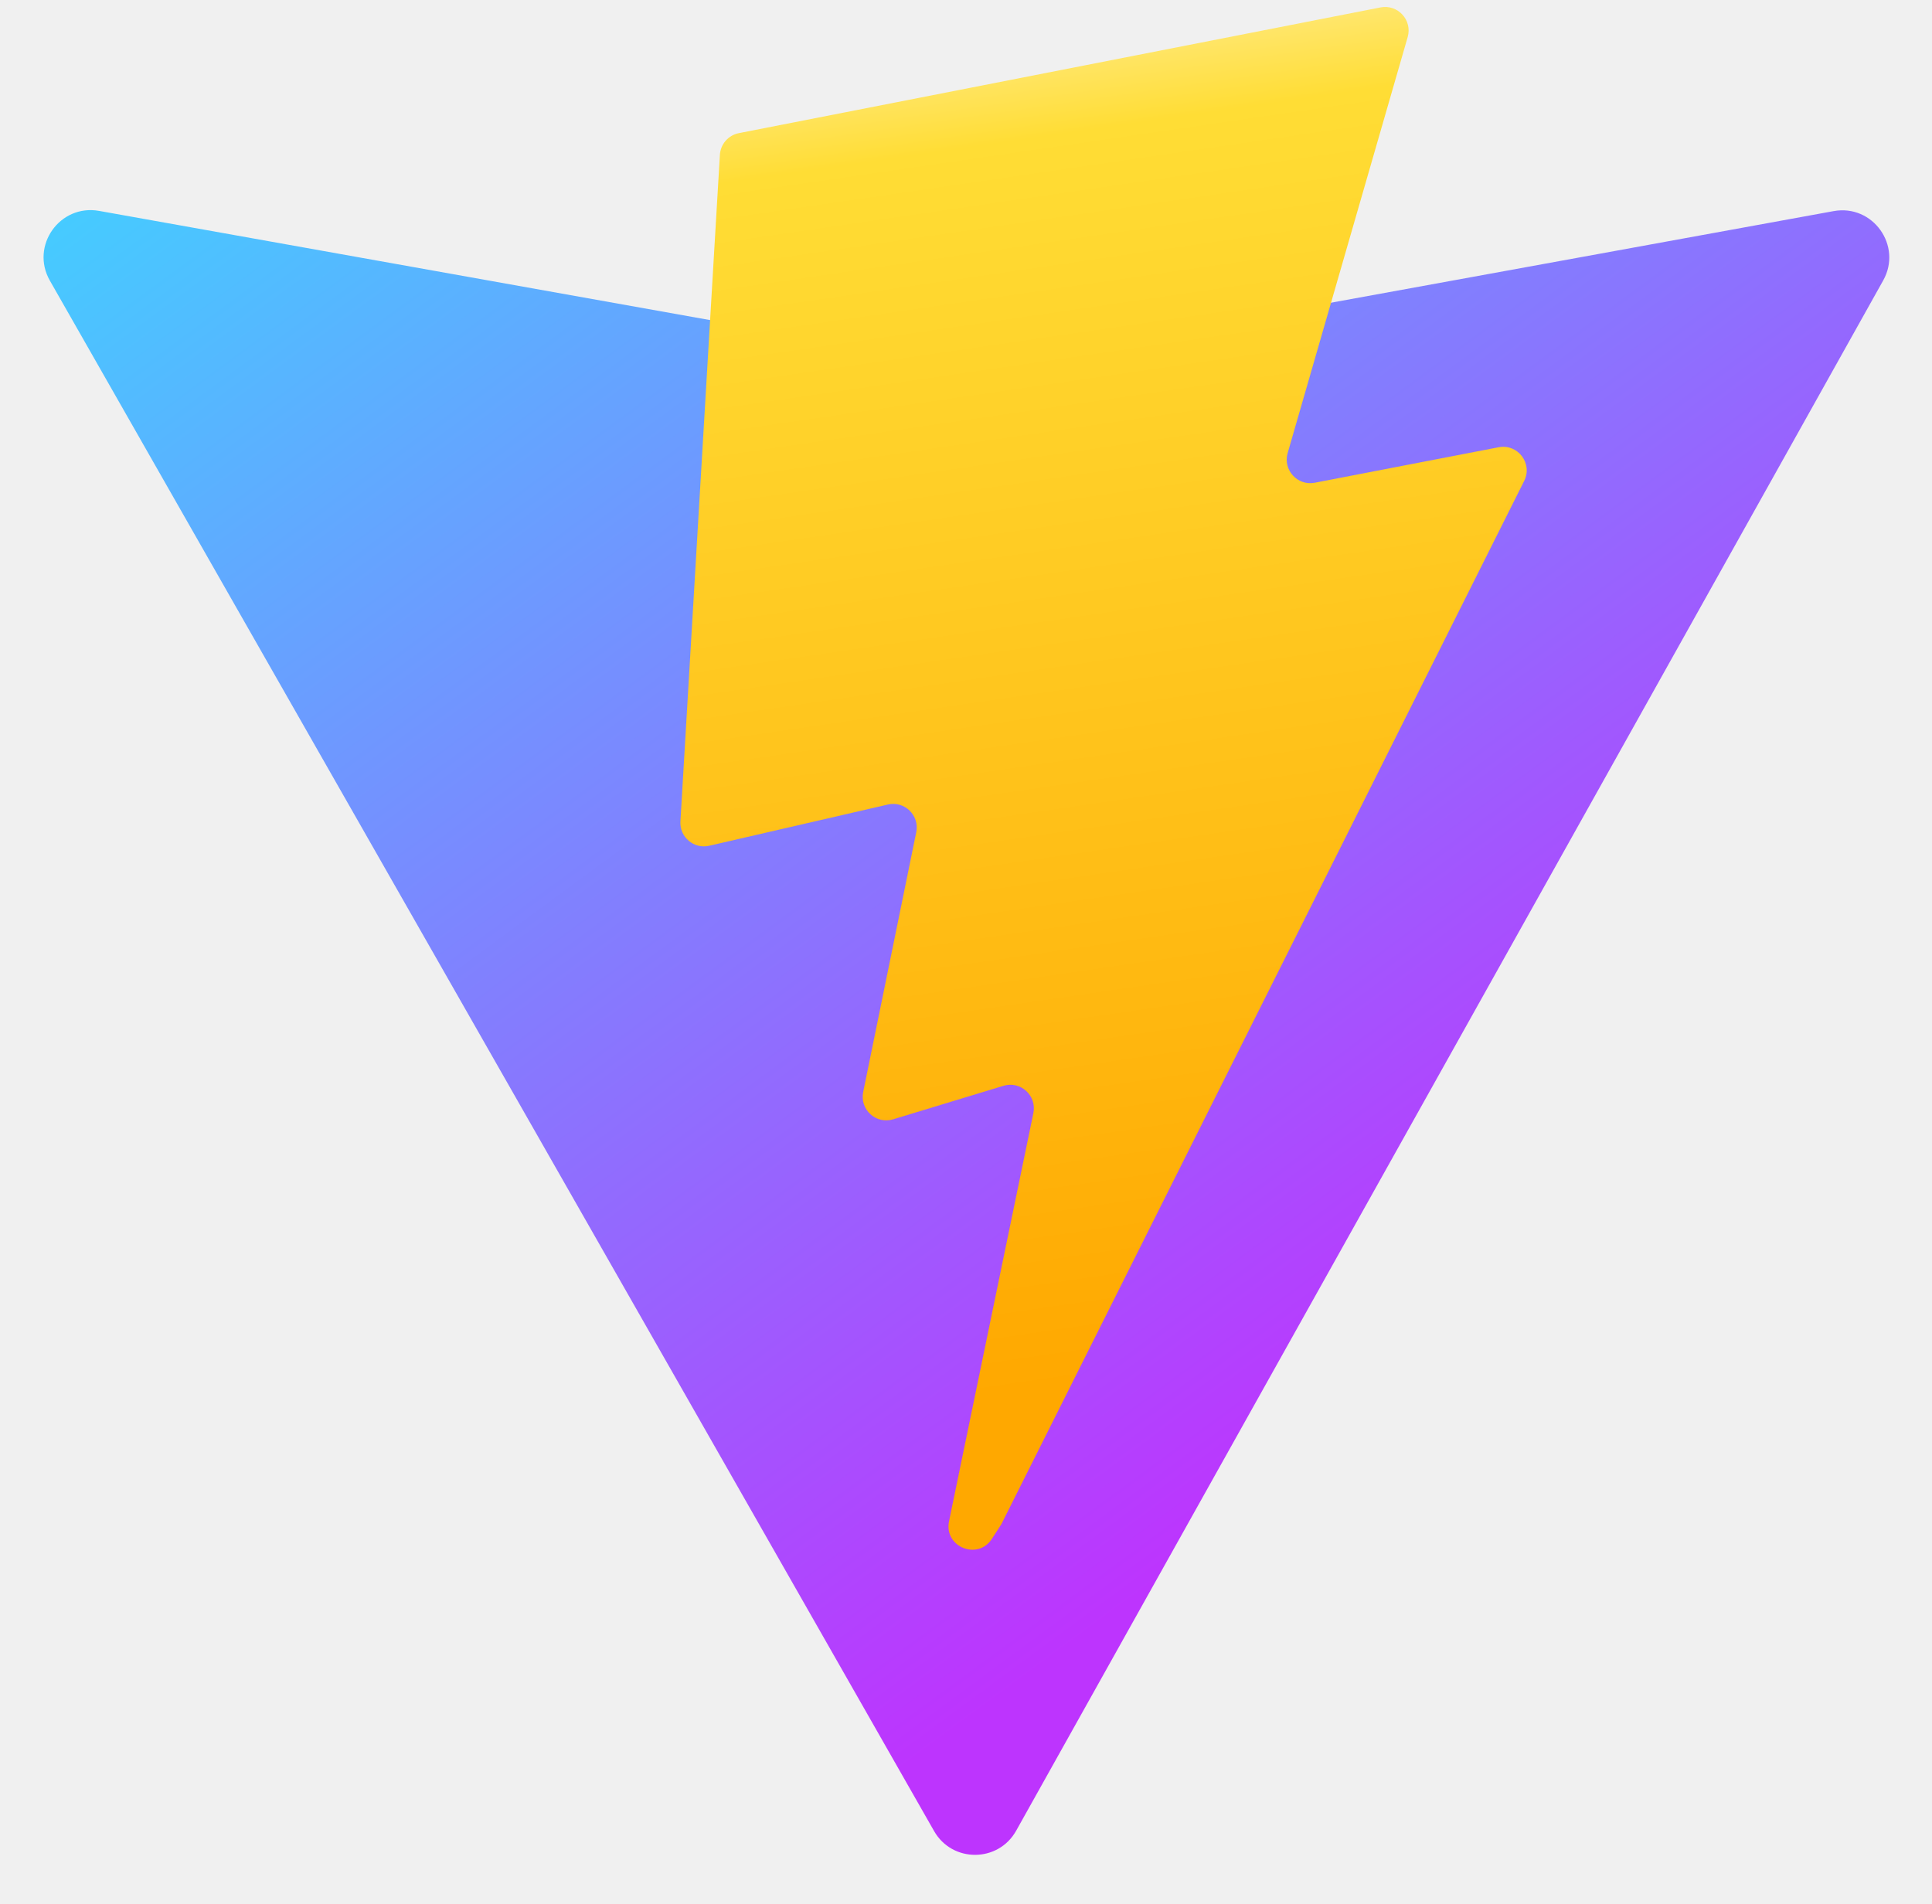
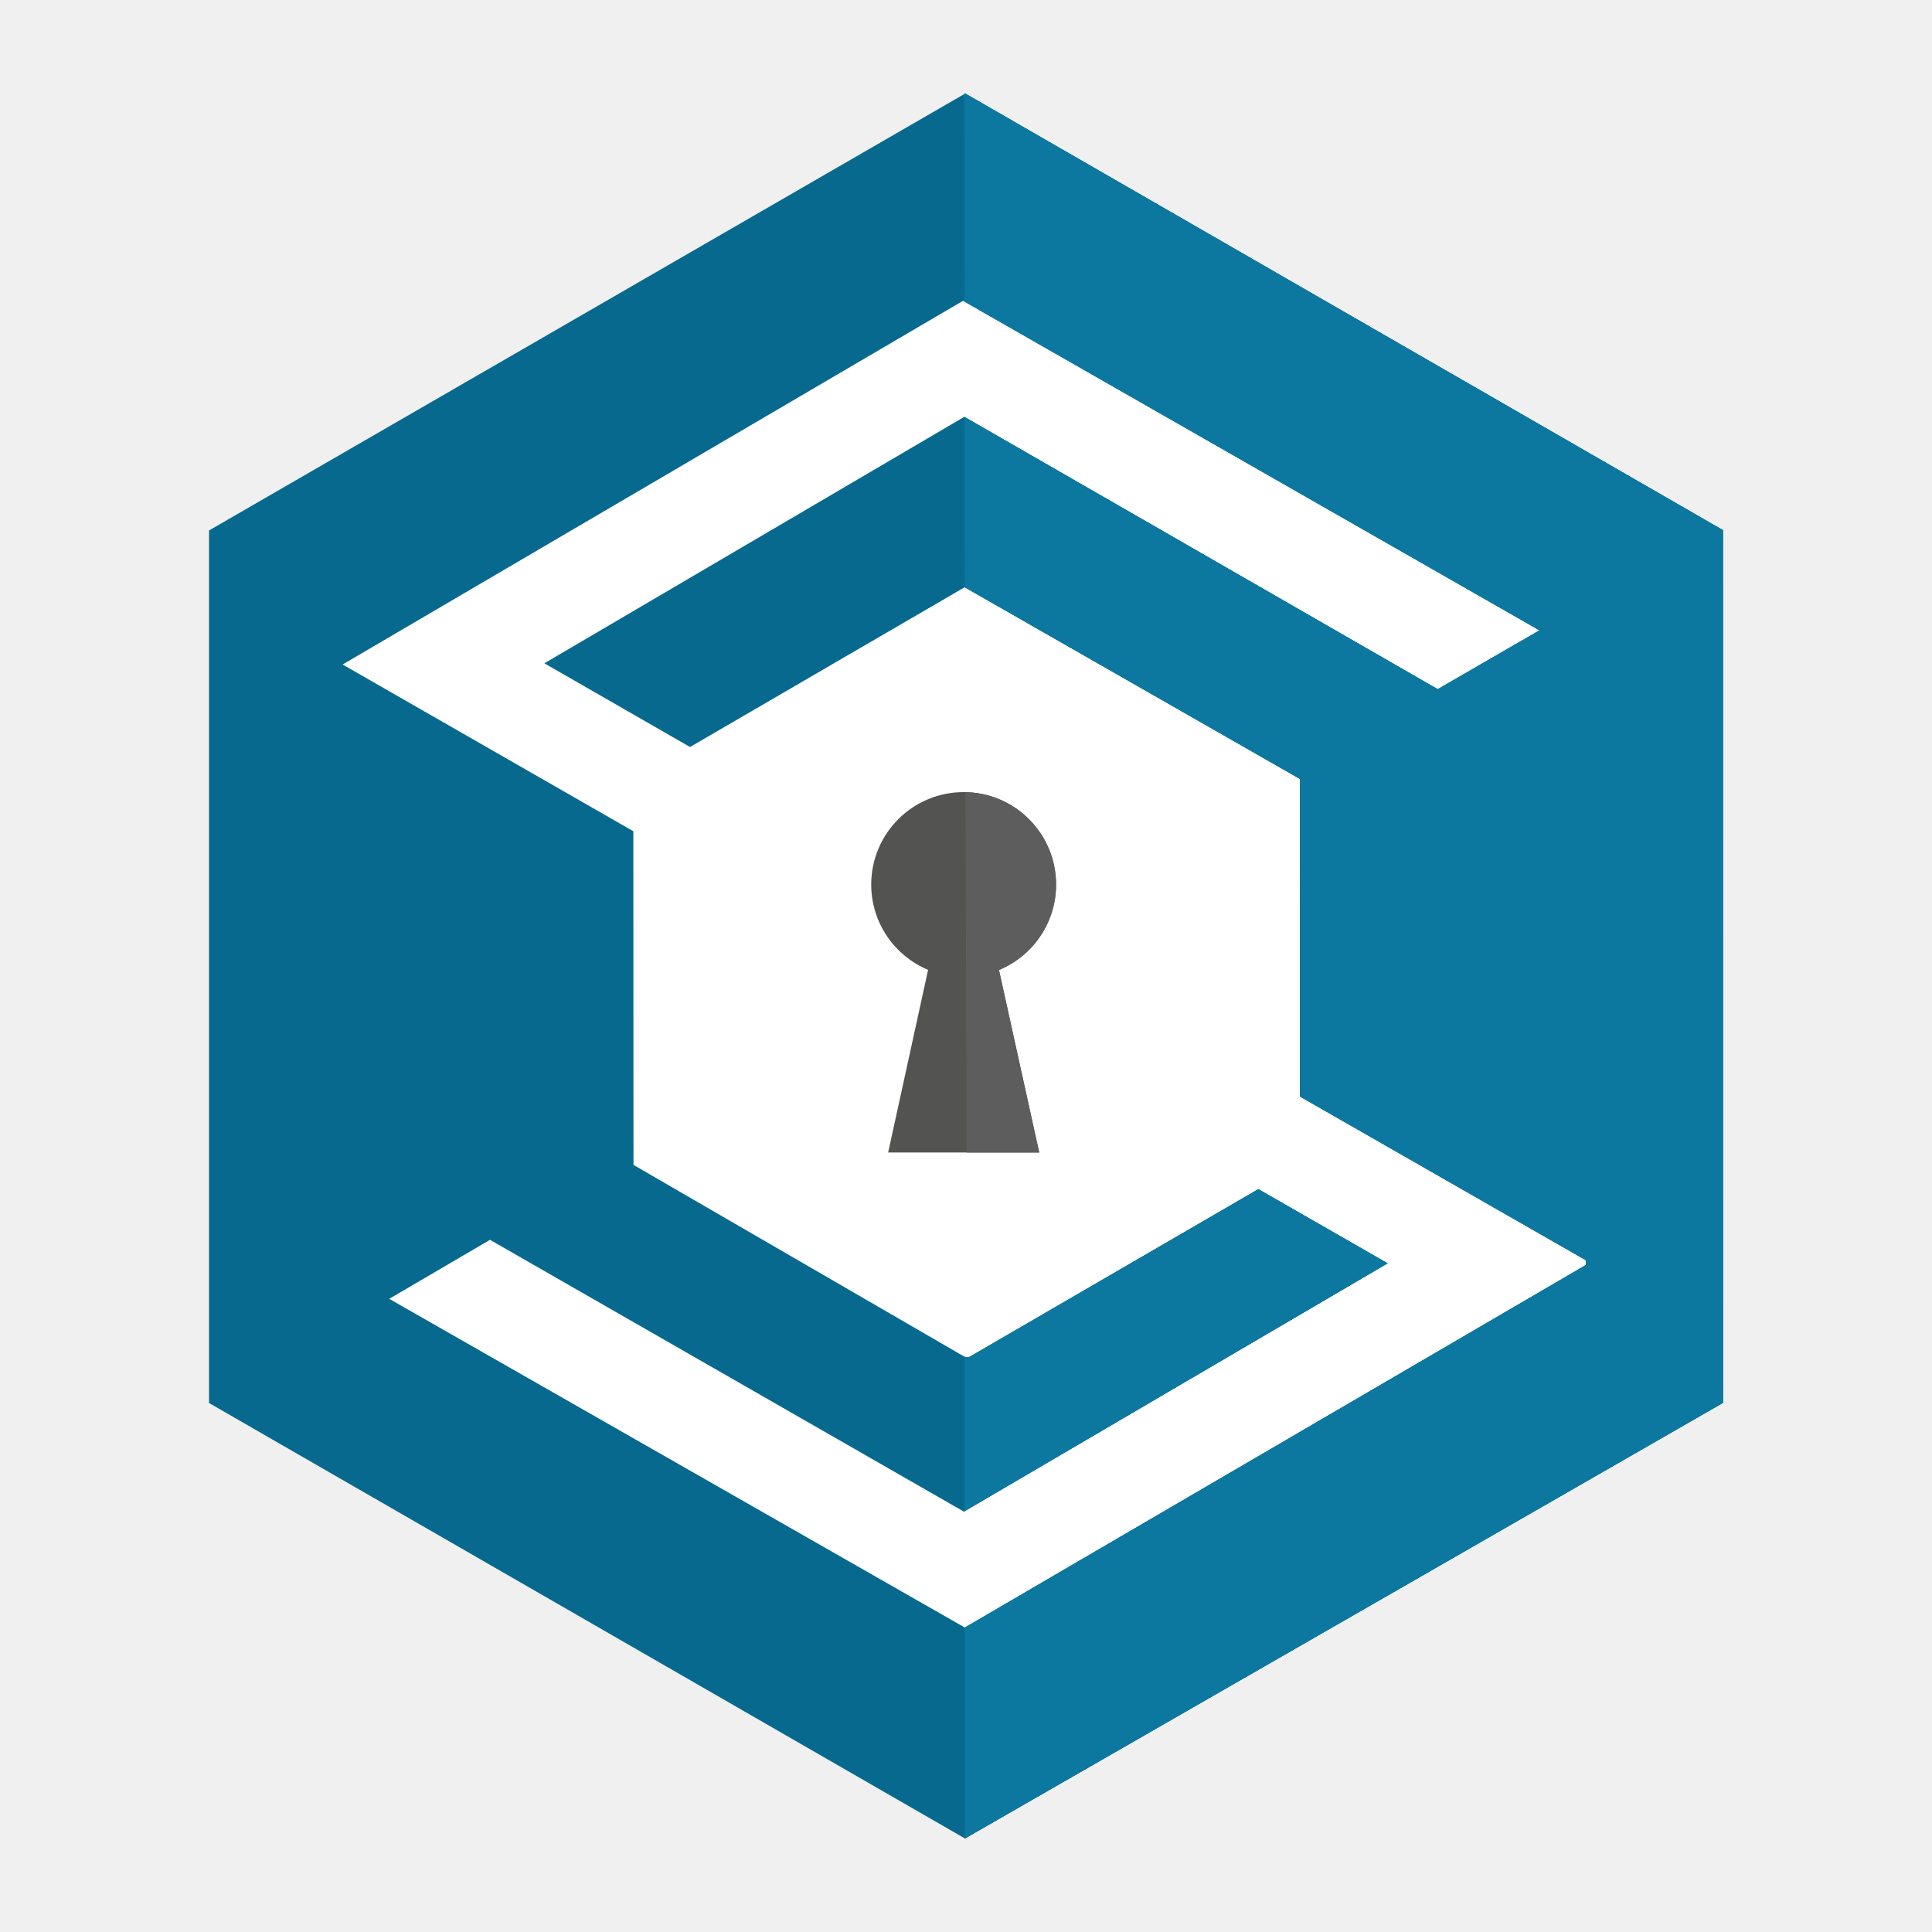
- <svg xmlns="http://www.w3.org/2000/svg" width="410" height="404" fill="none" viewBox="0 0 410 404">
-   <path fill="url(#paint0_linear)" d="M399.641 59.525L215.643 388.545C211.844 395.338 202.084 395.378 198.228 388.618L10.582 59.556C6.381 52.19 12.68 43.267 21.028 44.759L205.223 77.682C206.398 77.892 207.601 77.89 208.776 77.676L389.119 44.806C397.439 43.289 403.768 52.143 399.641 59.525Z" />
-   <path fill="url(#paint1_linear)" d="M292.965 1.574L156.801 28.255C154.563 28.694 152.906 30.59 152.771 32.866L144.395 174.33C144.198 177.662 147.258 180.248 150.51 179.498L188.42 170.749C191.967 169.931 195.172 173.055 194.443 176.622L183.18 231.775C182.422 235.487 185.907 238.661 189.532 237.56L212.947 230.446C216.577 229.344 220.065 232.527 219.297 236.242L201.398 322.875C200.278 328.294 207.486 331.249 210.492 326.603L212.5 323.5L323.454 102.072C325.312 98.365 322.108 94.137 318.036 94.923L279.014 102.454C275.347 103.161 272.227 99.746 273.262 96.158L298.731 7.867C299.767 4.273 296.636 0.855 292.965 1.574Z" />
-   <defs>
-     <linearGradient id="paint0_linear" x1="6" x2="235" y1="33" y2="344" gradientUnits="userSpaceOnUse">
-       <stop stop-color="#41D1FF" />
-       <stop offset="1" stop-color="#BD34FE" />
-     </linearGradient>
-     <linearGradient id="paint1_linear" x1="194.651" x2="236.076" y1="8.818" y2="292.989" gradientUnits="userSpaceOnUse">
-       <stop stop-color="#FFEA83" />
-       <stop offset=".083" stop-color="#FFDD35" />
-       <stop offset="1" stop-color="#FFA800" />
-     </linearGradient>
-   </defs>
+ <svg xmlns="http://www.w3.org/2000/svg" width="100%" height="100%" viewBox="0 0 370 370" version="1.1" xml:space="preserve" style="clip-rule:evenodd;fill-rule:evenodd;stroke-linejoin:round;stroke-miterlimit:1.414" id="svg3815">
+   <defs id="defs3819" />
+   <g id="g3813" transform="matrix(0.1,0,0,0.1,25.66,7.62)">
+     <g transform="matrix(1.18688,0,0,0.911295,-541.164,-386.333)" id="g3789">
+       <path d="M 1800.12,699.283 2929.9,1454.97 2498.36,2677.7 H 1101.88 L 670.343,1454.97 Z" style="fill:#ffffff" id="path3787" />
+     </g>
+     <g transform="matrix(1.18688,0,0,-1.00701,-547.439,4045.03)" id="g3793">
+       <path d="M 1800.12,699.283 2929.9,1454.97 2498.36,2677.7 H 1101.88 L 670.343,1454.97 Z" style="fill:#ffffff" id="path3791" />
+     </g>
+     <g id="g3799">
+       <path d="M 2153.3,2201.2 1600.9,2522 c -3.2,1.9 -7.2,1.9 -10.5,0 l -0.1,296.1 810.5,-474.9 z" style="fill:#0c789f;fill-rule:nonzero" id="path3795" />
+       <path d="m 3043,939.1 -1451.1,-836.2 -1.9,1.1 0.6,397.4 1101.2,629.6 -195,112.7 -906.6,-521.6 0.4,326.5 0.4,-0.2 642.3,367.3 -0.3,608 547.5,313.5 -0.2,9.4 -1189,694.1 -0.2,403.9 0.2,0.1 1451.8,-834.2 z" style="fill:#0c789f;fill-rule:nonzero" id="path3797" />
+     </g>
+     <path d="M 3043,939.1 1591.9,102.9 143.7,939.7 v 1671 l 1447.7,834 1451.7,-834.3 z m -262.7,1407.5 -1189,694.2 -1102.5,-629.6 193,-113 907.5,520.5 811.5,-475.5 -247.5,-142 -552.4,320.8 c -3.2,1.9 -7.2,1.9 -10.5,0 l -633.8,-367.3 -0.3,-639 -556.8,-319.3 1186.8,-695.7 c 1,-0.6 2.2,-0.6 3.2,0 l 1102.3,630.3 -195,112.8 -906.7,-521.7 -804.2,472 279,160.3 526,-306 642.3,367.3 -0.3,608 547.5,313.5 z" style="fill:#07698d;fill-rule:nonzero" id="path3801" />
+     <path d="m 1765.9,1617.8 c 0,-97.7 -79.2,-177 -177,-177 -97.8,0 -177,79.2 -177,177 0,73.6 45,136.8 108.9,163.4 l -76.5,349.8 h 289.3 l -77.1,-349.6 c 64.3,-26.6 109.4,-89.8 109.4,-163.6 z" style="fill:#535352;fill-rule:nonzero" id="path3803" />
+     <path d="m 1765.9,1617.8 c 0,-96.6 -77.4,-175.1 -173.5,-176.9 l 2.3,690.2 h 139 l -77.1,-349.6 c 64.2,-26.7 109.3,-89.9 109.3,-163.7 z" style="fill:#5d5d5d;fill-rule:nonzero" id="path3805" />
+     <g id="g3811">
+       <path d="M 2153.3,2201.2 1600.9,2522 c -3.2,1.9 -7.2,1.9 -10.5,0 l -0.1,296.1 810.5,-474.9 z" style="fill:#0c789f;fill-rule:nonzero" id="path3807" />
+       <path d="m 3043,939.1 -1451.1,-836.2 -1.9,1.1 0.6,397.4 1101.2,629.6 -195,112.7 -906.6,-521.6 0.4,326.5 0.4,-0.2 642.3,367.3 -0.3,608 547.5,313.5 -0.2,9.4 -1189,694.1 -0.2,403.9 0.2,0.1 1451.8,-834.2 z" style="fill:#0c789f;fill-rule:nonzero" id="path3809" />
+     </g>
+   </g>
</svg>
